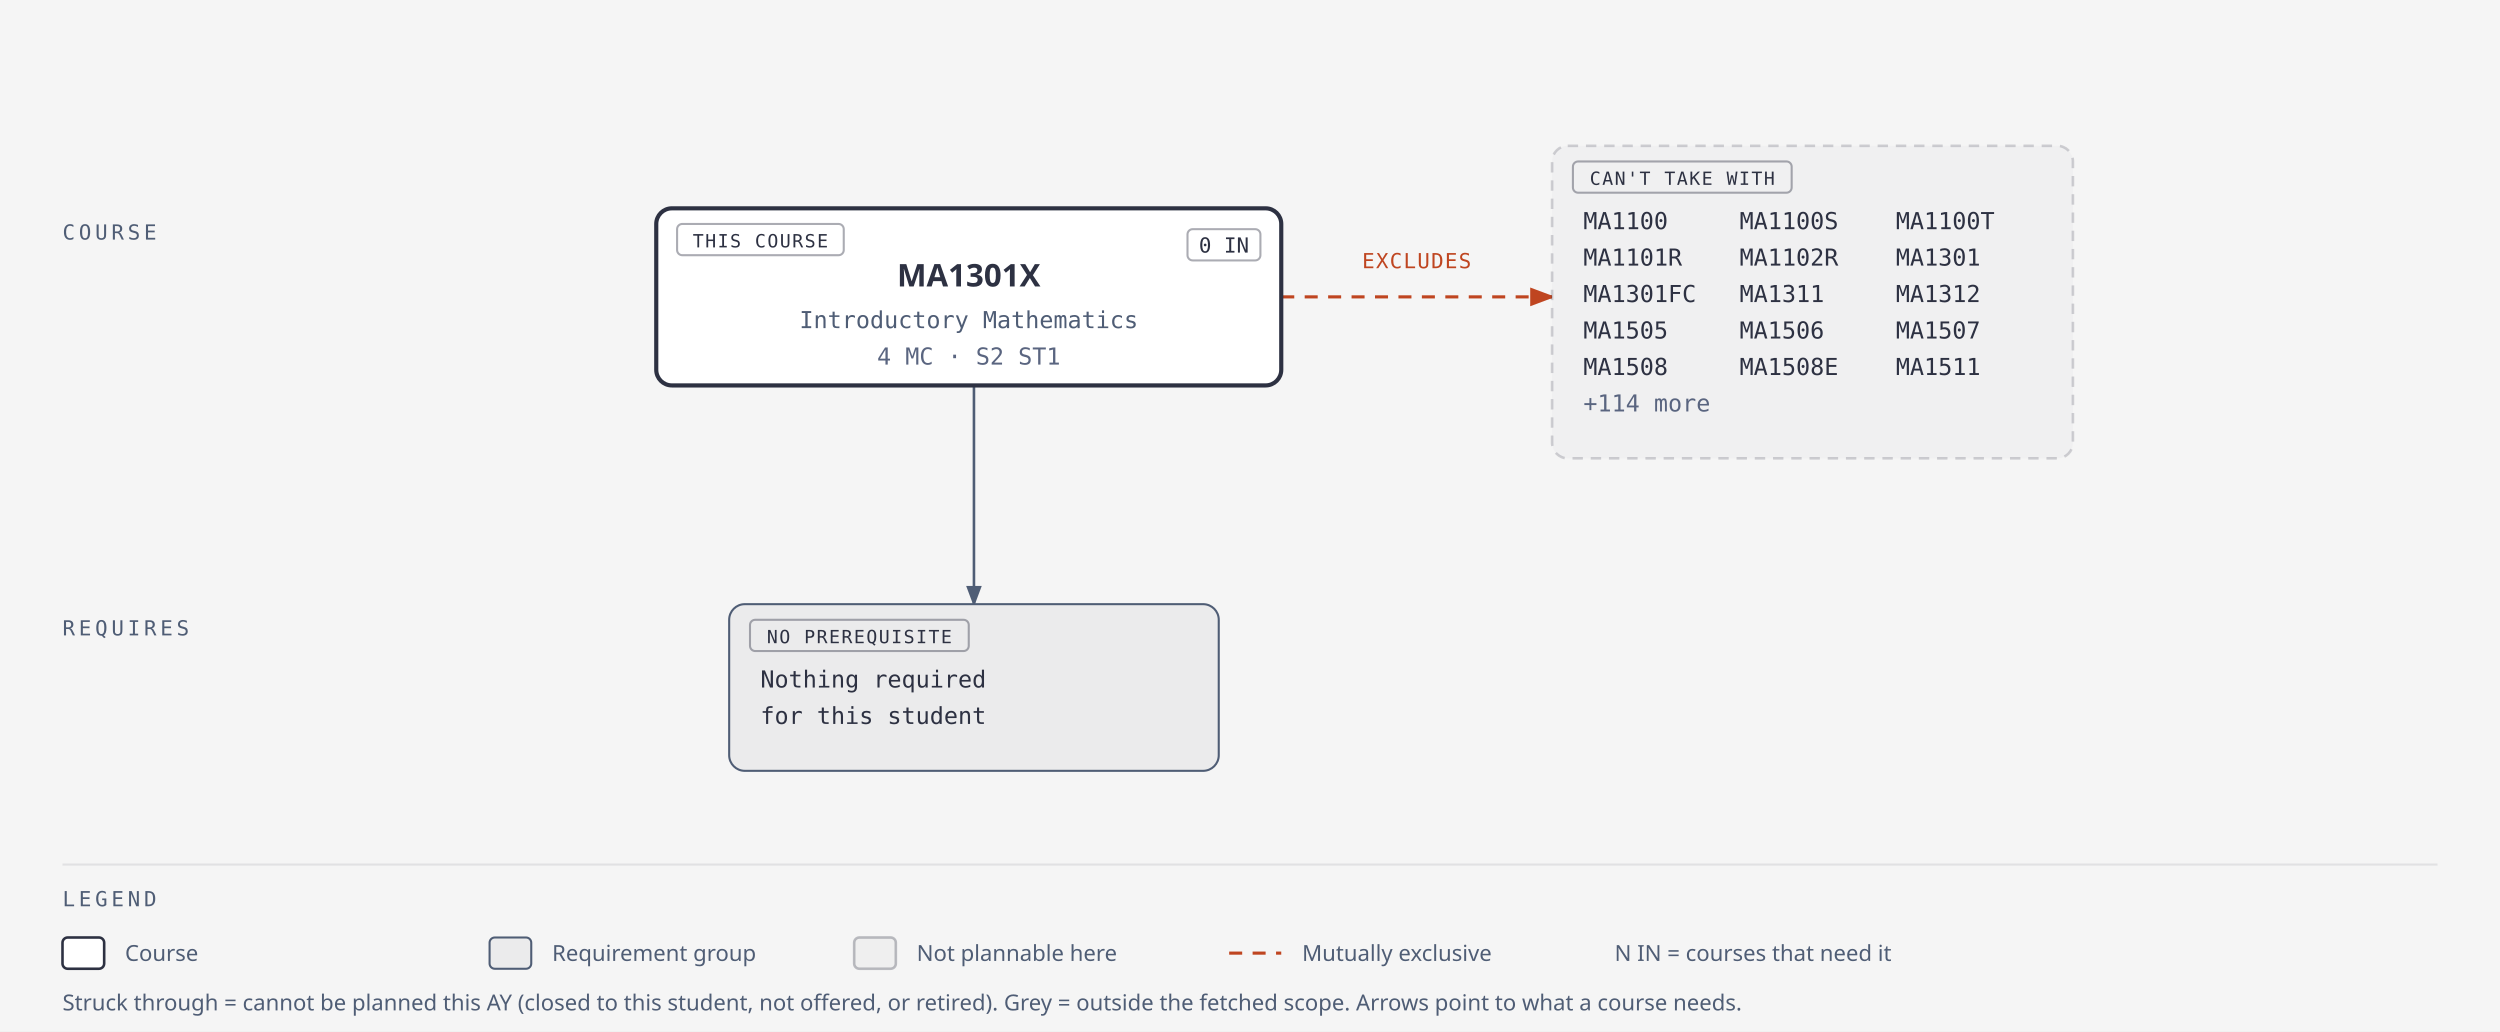
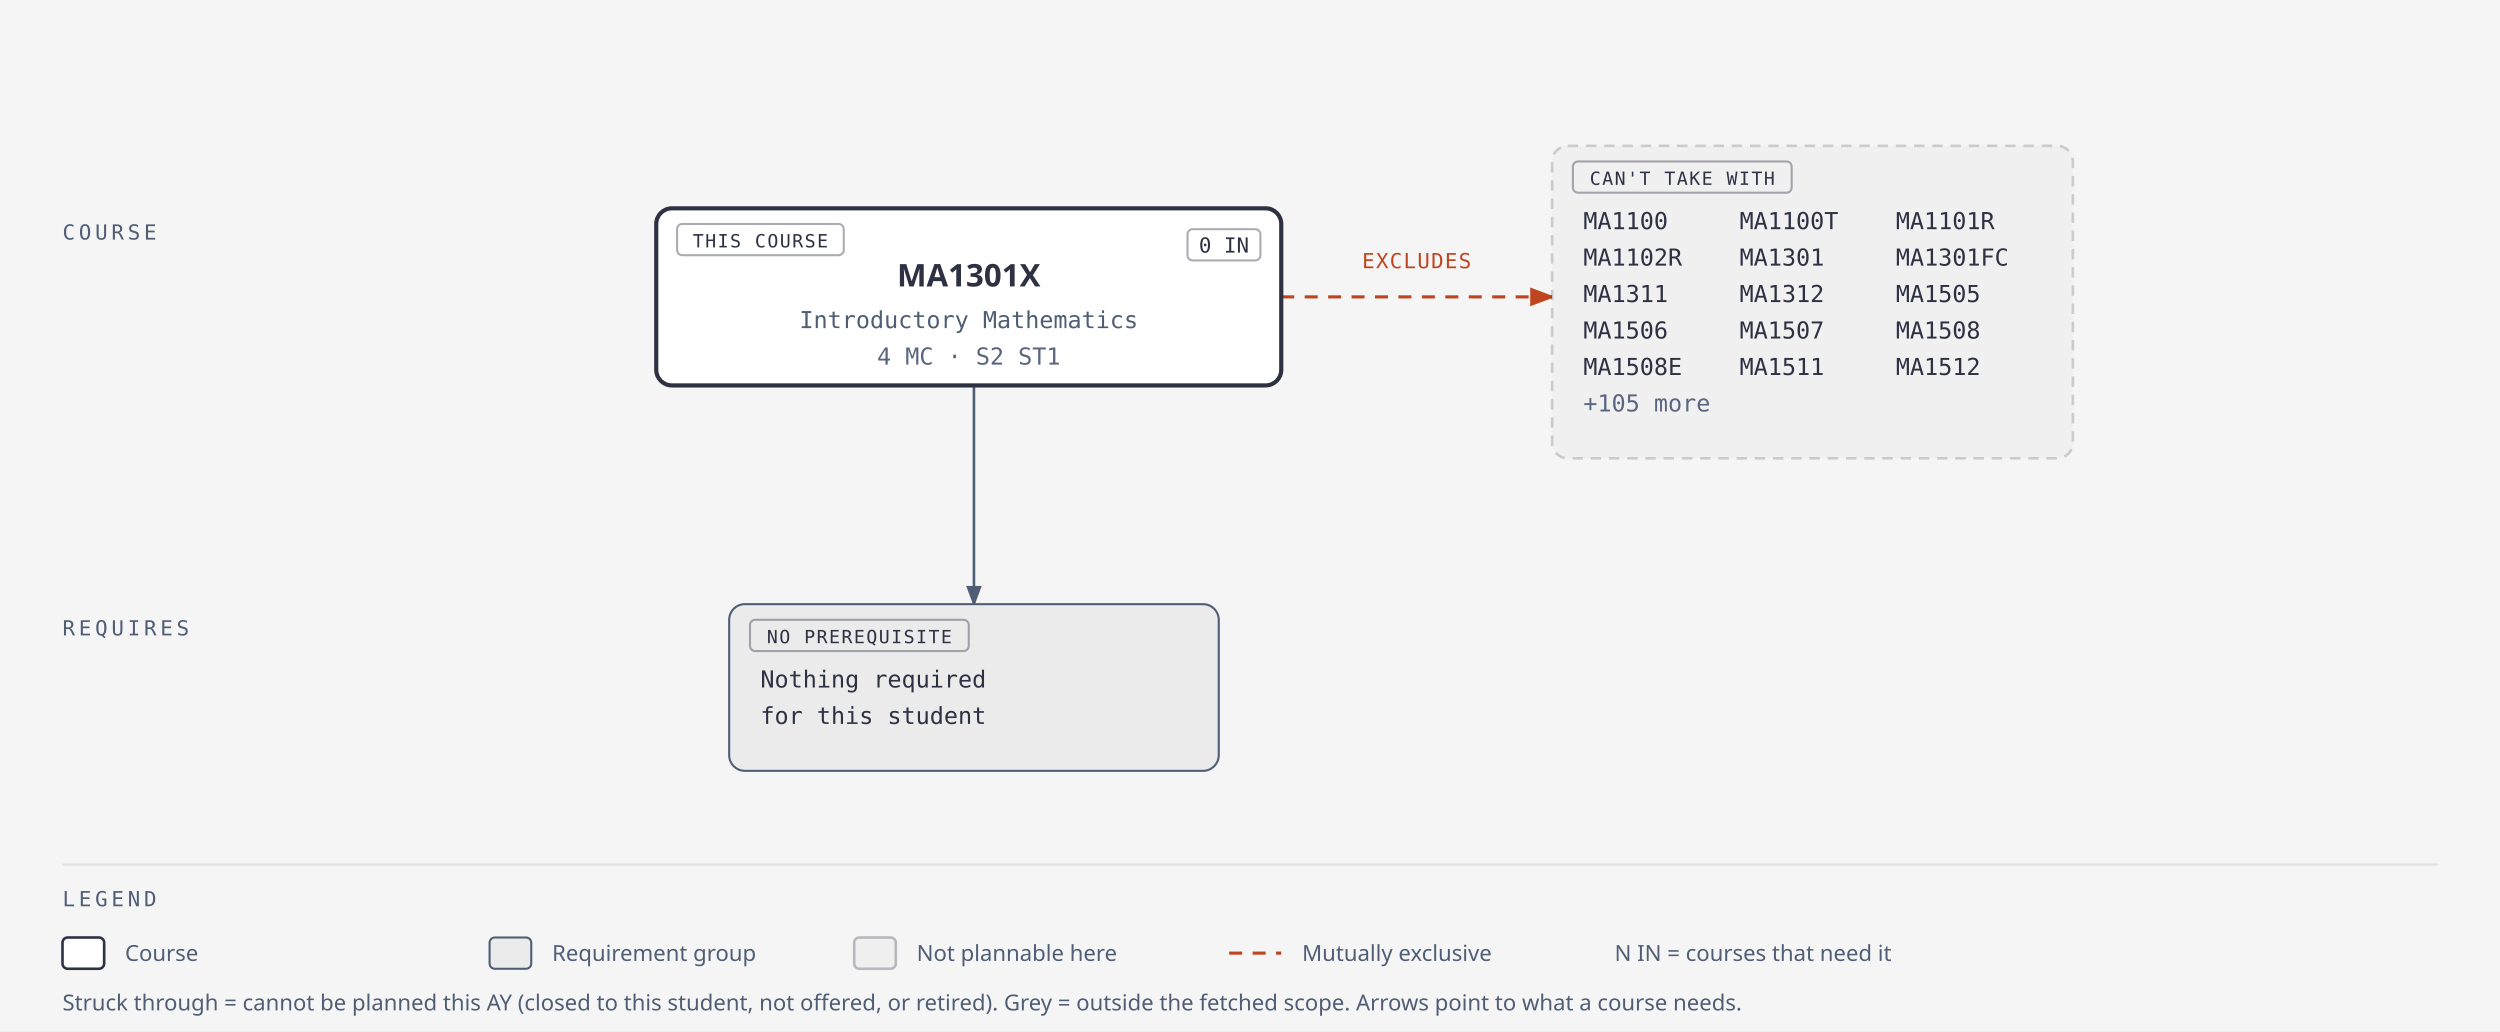
<svg xmlns="http://www.w3.org/2000/svg" width="960" height="396" viewBox="0 0 960 396" role="img" aria-labelledby="ma1301x-title ma1301x-desc">
  <defs>
    <marker id="arrow" markerWidth="8" markerHeight="6" refX="7" refY="3" orient="auto">
      <polygon points="0 0, 8 3, 0 6" fill="#4f5d75" />
    </marker>
    <marker id="arrow-accent" markerWidth="8" markerHeight="6" refX="7" refY="3" orient="auto">
      <polygon points="0 0, 8 3, 0 6" fill="#bf4520" />
    </marker>
  </defs>
  <rect width="100%" height="100%" fill="#f5f5f5" />
  <text x="24" y="92" fill="#4f5d75" font-size="8" font-family="'Geist Mono', ui-monospace, monospace" letter-spacing="0.18em">COURSE</text>
  <text x="24" y="244" fill="#4f5d75" font-size="8" font-family="'Geist Mono', ui-monospace, monospace" letter-spacing="0.18em">REQUIRES</text>
  <path d="M 374,148 V 232" fill="none" stroke="#4f5d75" stroke-width="1" marker-end="url(#arrow)" />
  <line x1="492" y1="114" x2="596" y2="114" stroke="#bf4520" stroke-width="1.2" stroke-dasharray="5,4" marker-end="url(#arrow-accent)" />
  <rect x="518" y="94" width="52" height="12" rx="2" fill="#f5f5f5" />
  <text x="544" y="103" fill="#bf4520" font-size="8" font-family="'Geist Mono', ui-monospace, monospace" text-anchor="middle" letter-spacing="0.06em">EXCLUDES</text>
  <rect x="252" y="80" width="240" height="68" rx="6" fill="#f5f5f5" />
  <rect x="252" y="80" width="240" height="68" rx="6" fill="#ffffff" stroke="#2d3142" stroke-width="1.6" />
  <rect x="260" y="86" width="64" height="12" rx="2" fill="transparent" stroke="rgba(45,49,66,0.40)" stroke-width="0.8" />
  <text x="292" y="95" fill="#2d3142" font-size="7" font-family="'Geist Mono', ui-monospace, monospace" text-anchor="middle" letter-spacing="0.08em">THIS COURSE</text>
  <rect x="456" y="88" width="28" height="12" rx="2" fill="transparent" stroke="rgba(45,49,66,0.40)" stroke-width="0.8" />
  <text x="470" y="97" fill="#2d3142" font-size="8" font-family="'Geist Mono', ui-monospace, monospace" text-anchor="middle">0 IN</text>
  <text x="372" y="110" fill="#2d3142" font-size="12" font-weight="600" font-family="'Geist', system-ui, sans-serif" text-anchor="middle">MA1301X</text>
  <text x="372" y="126" fill="#4f5d75" font-size="9" font-family="'Geist Mono', ui-monospace, monospace" text-anchor="middle">Introductory Mathematics</text>
  <text x="372" y="140" fill="#5a6580" font-size="9" font-family="'Geist Mono', ui-monospace, monospace" text-anchor="middle">4 MC · S2 ST1</text>
  <rect x="596" y="56" width="200" height="120" rx="6" fill="#f5f5f5" />
  <rect x="596" y="56" width="200" height="120" rx="6" fill="rgba(45,49,66,0.02)" stroke="rgba(45,49,66,0.20)" stroke-width="1" stroke-dasharray="4,3" />
  <rect x="604" y="62" width="84" height="12" rx="2" fill="transparent" stroke="rgba(45,49,66,0.40)" stroke-width="0.8" />
  <text x="646" y="71" fill="#2d3142" font-size="7" font-family="'Geist Mono', ui-monospace, monospace" text-anchor="middle" letter-spacing="0.08em">CAN'T TAKE WITH</text>
  <text x="608" y="88" fill="#2d3142" font-size="9" font-family="'Geist Mono', ui-monospace, monospace">MA1100</text>
-   <text x="668" y="88" fill="#2d3142" font-size="9" font-family="'Geist Mono', ui-monospace, monospace">MA1100S</text>
-   <text x="728" y="88" fill="#2d3142" font-size="9" font-family="'Geist Mono', ui-monospace, monospace">MA1100T</text>
-   <text x="608" y="102" fill="#2d3142" font-size="9" font-family="'Geist Mono', ui-monospace, monospace">MA1101R</text>
-   <text x="668" y="102" fill="#2d3142" font-size="9" font-family="'Geist Mono', ui-monospace, monospace">MA1102R</text>
-   <text x="728" y="102" fill="#2d3142" font-size="9" font-family="'Geist Mono', ui-monospace, monospace">MA1301</text>
-   <text x="608" y="116" fill="#2d3142" font-size="9" font-family="'Geist Mono', ui-monospace, monospace">MA1301FC</text>
-   <text x="668" y="116" fill="#2d3142" font-size="9" font-family="'Geist Mono', ui-monospace, monospace">MA1311</text>
-   <text x="728" y="116" fill="#2d3142" font-size="9" font-family="'Geist Mono', ui-monospace, monospace">MA1312</text>
-   <text x="608" y="130" fill="#2d3142" font-size="9" font-family="'Geist Mono', ui-monospace, monospace">MA1505</text>
-   <text x="668" y="130" fill="#2d3142" font-size="9" font-family="'Geist Mono', ui-monospace, monospace">MA1506</text>
-   <text x="728" y="130" fill="#2d3142" font-size="9" font-family="'Geist Mono', ui-monospace, monospace">MA1507</text>
-   <text x="608" y="144" fill="#2d3142" font-size="9" font-family="'Geist Mono', ui-monospace, monospace">MA1508</text>
-   <text x="668" y="144" fill="#2d3142" font-size="9" font-family="'Geist Mono', ui-monospace, monospace">MA1508E</text>
-   <text x="728" y="144" fill="#2d3142" font-size="9" font-family="'Geist Mono', ui-monospace, monospace">MA1511</text>
-   <text x="608" y="158" fill="#5a6580" font-size="9" font-family="'Geist Mono', ui-monospace, monospace">+114 more</text>
+   <text x="668" y="88" fill="#2d3142" font-size="9" font-family="'Geist Mono', ui-monospace, monospace">MA1100T</text>
+   <text x="728" y="88" fill="#2d3142" font-size="9" font-family="'Geist Mono', ui-monospace, monospace">MA1101R</text>
+   <text x="608" y="102" fill="#2d3142" font-size="9" font-family="'Geist Mono', ui-monospace, monospace">MA1102R</text>
+   <text x="668" y="102" fill="#2d3142" font-size="9" font-family="'Geist Mono', ui-monospace, monospace">MA1301</text>
+   <text x="728" y="102" fill="#2d3142" font-size="9" font-family="'Geist Mono', ui-monospace, monospace">MA1301FC</text>
+   <text x="608" y="116" fill="#2d3142" font-size="9" font-family="'Geist Mono', ui-monospace, monospace">MA1311</text>
+   <text x="668" y="116" fill="#2d3142" font-size="9" font-family="'Geist Mono', ui-monospace, monospace">MA1312</text>
+   <text x="728" y="116" fill="#2d3142" font-size="9" font-family="'Geist Mono', ui-monospace, monospace">MA1505</text>
+   <text x="608" y="130" fill="#2d3142" font-size="9" font-family="'Geist Mono', ui-monospace, monospace">MA1506</text>
+   <text x="668" y="130" fill="#2d3142" font-size="9" font-family="'Geist Mono', ui-monospace, monospace">MA1507</text>
+   <text x="728" y="130" fill="#2d3142" font-size="9" font-family="'Geist Mono', ui-monospace, monospace">MA1508</text>
+   <text x="608" y="144" fill="#2d3142" font-size="9" font-family="'Geist Mono', ui-monospace, monospace">MA1508E</text>
+   <text x="668" y="144" fill="#2d3142" font-size="9" font-family="'Geist Mono', ui-monospace, monospace">MA1511</text>
+   <text x="728" y="144" fill="#2d3142" font-size="9" font-family="'Geist Mono', ui-monospace, monospace">MA1512</text>
+   <text x="608" y="158" fill="#5a6580" font-size="9" font-family="'Geist Mono', ui-monospace, monospace">+105 more</text>
  <rect x="280" y="232" width="188" height="64" rx="6" fill="#f5f5f5" />
  <rect x="280" y="232" width="188" height="64" rx="6" fill="rgba(45,49,66,0.05)" stroke="#4f5d75" stroke-width="0.8" />
  <rect x="288" y="238" width="84" height="12" rx="2" fill="transparent" stroke="rgba(45,49,66,0.40)" stroke-width="0.8" />
  <text x="330" y="247" fill="#2d3142" font-size="7" font-family="'Geist Mono', ui-monospace, monospace" text-anchor="middle" letter-spacing="0.08em">NO PREREQUISITE</text>
  <text x="292" y="264" fill="#2d3142" font-size="9" font-family="'Geist Mono', ui-monospace, monospace">Nothing required</text>
  <text x="292" y="278" fill="#2d3142" font-size="9" font-family="'Geist Mono', ui-monospace, monospace">for this student</text>
  <line x1="24" y1="332" x2="936" y2="332" stroke="rgba(45,49,66,0.10)" stroke-width="0.8" />
  <text x="24" y="348" fill="#4f5d75" font-size="8" font-family="'Geist Mono', ui-monospace, monospace" letter-spacing="0.18em">LEGEND</text>
  <rect x="24" y="360" width="16" height="12" rx="2" fill="#ffffff" stroke="#2d3142" stroke-width="1" />
  <text x="48" y="369" fill="#4f5d75" font-size="8.5" font-family="'Geist', system-ui, sans-serif">Course</text>
  <rect x="188" y="360" width="16" height="12" rx="2" fill="rgba(45,49,66,0.05)" stroke="#4f5d75" stroke-width="0.8" />
  <text x="212" y="369" fill="#4f5d75" font-size="8.5" font-family="'Geist', system-ui, sans-serif">Requirement group</text>
  <rect x="328" y="360" width="16" height="12" rx="2" fill="rgba(45,49,66,0.03)" stroke="rgba(45,49,66,0.30)" stroke-width="1" />
  <text x="352" y="369" fill="#4f5d75" font-size="8.5" font-family="'Geist', system-ui, sans-serif">Not plannable here</text>
  <line x1="472" y1="366" x2="492" y2="366" stroke="#bf4520" stroke-width="1.2" stroke-dasharray="5,4" />
  <text x="500" y="369" fill="#4f5d75" font-size="8.5" font-family="'Geist', system-ui, sans-serif">Mutually exclusive</text>
  <text x="620" y="369" fill="#4f5d75" font-size="8.5" font-family="'Geist', system-ui, sans-serif">N IN = courses that need it</text>
  <text x="24" y="388" fill="#4f5d75" font-size="8.5" font-family="'Geist', system-ui, sans-serif">Struck through = cannot be planned this AY (closed to this student, not offered, or retired). Grey = outside the fetched scope. Arrows point to what a course needs.</text>
</svg>
